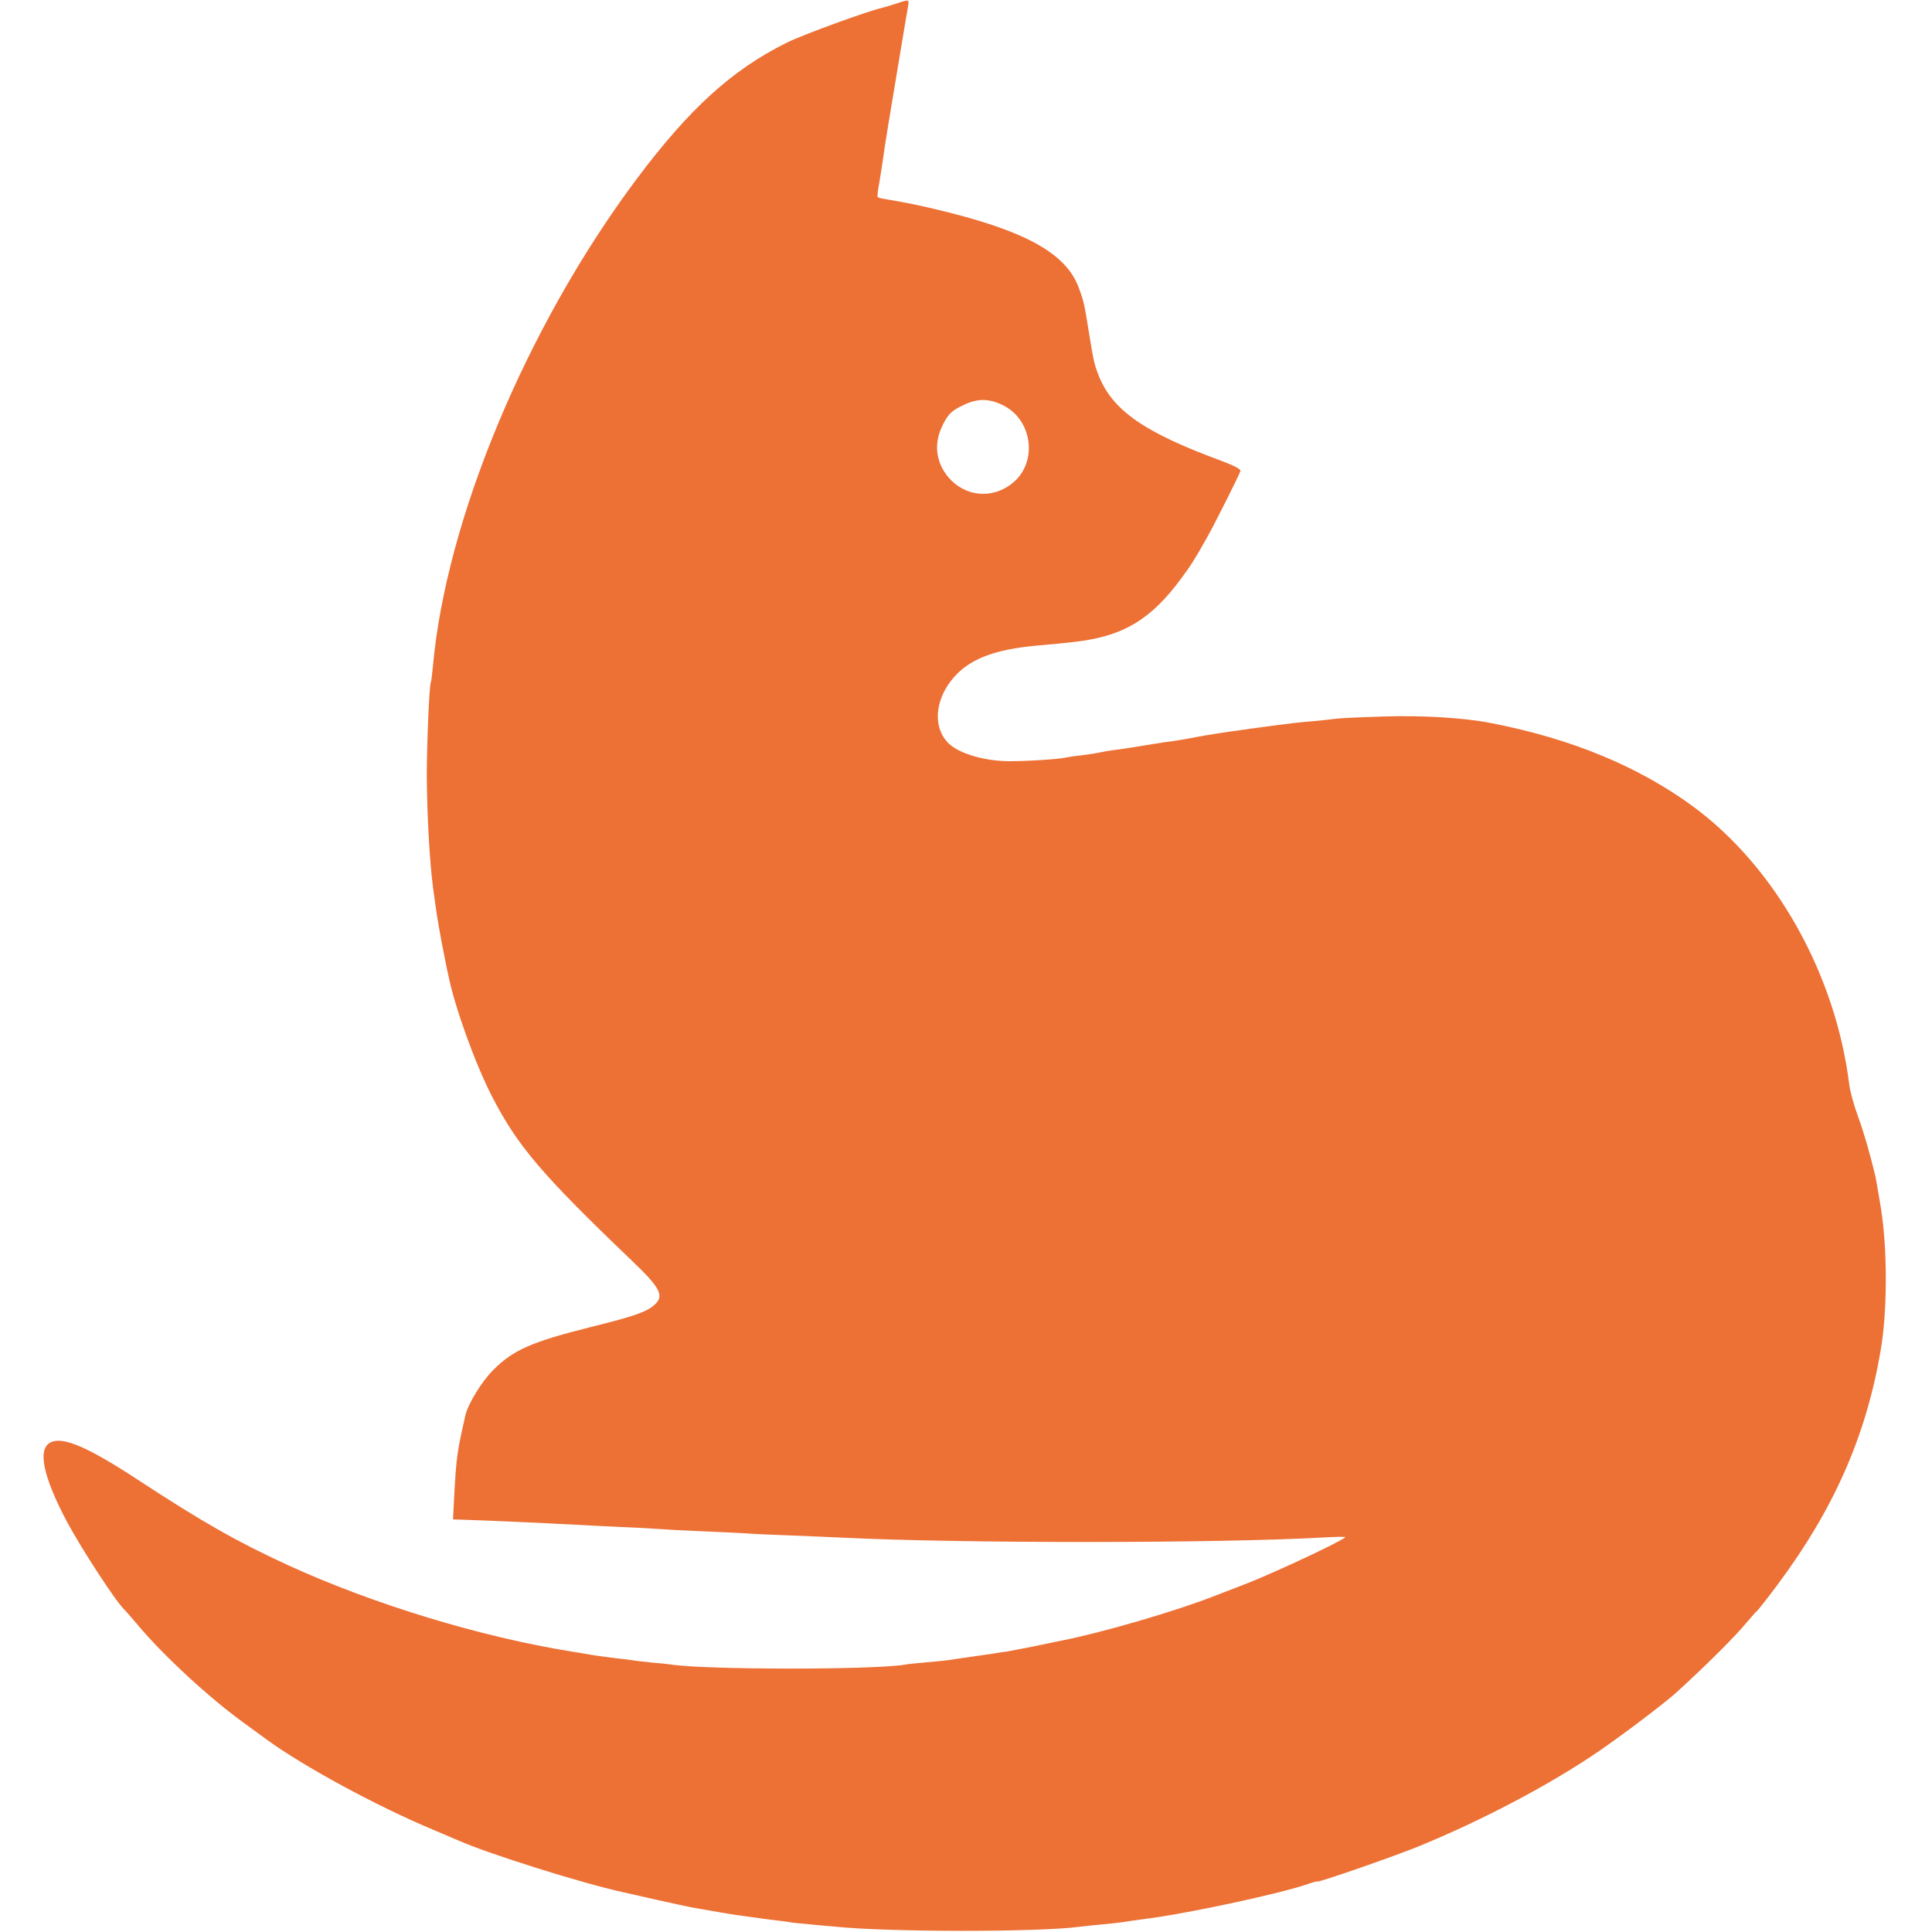
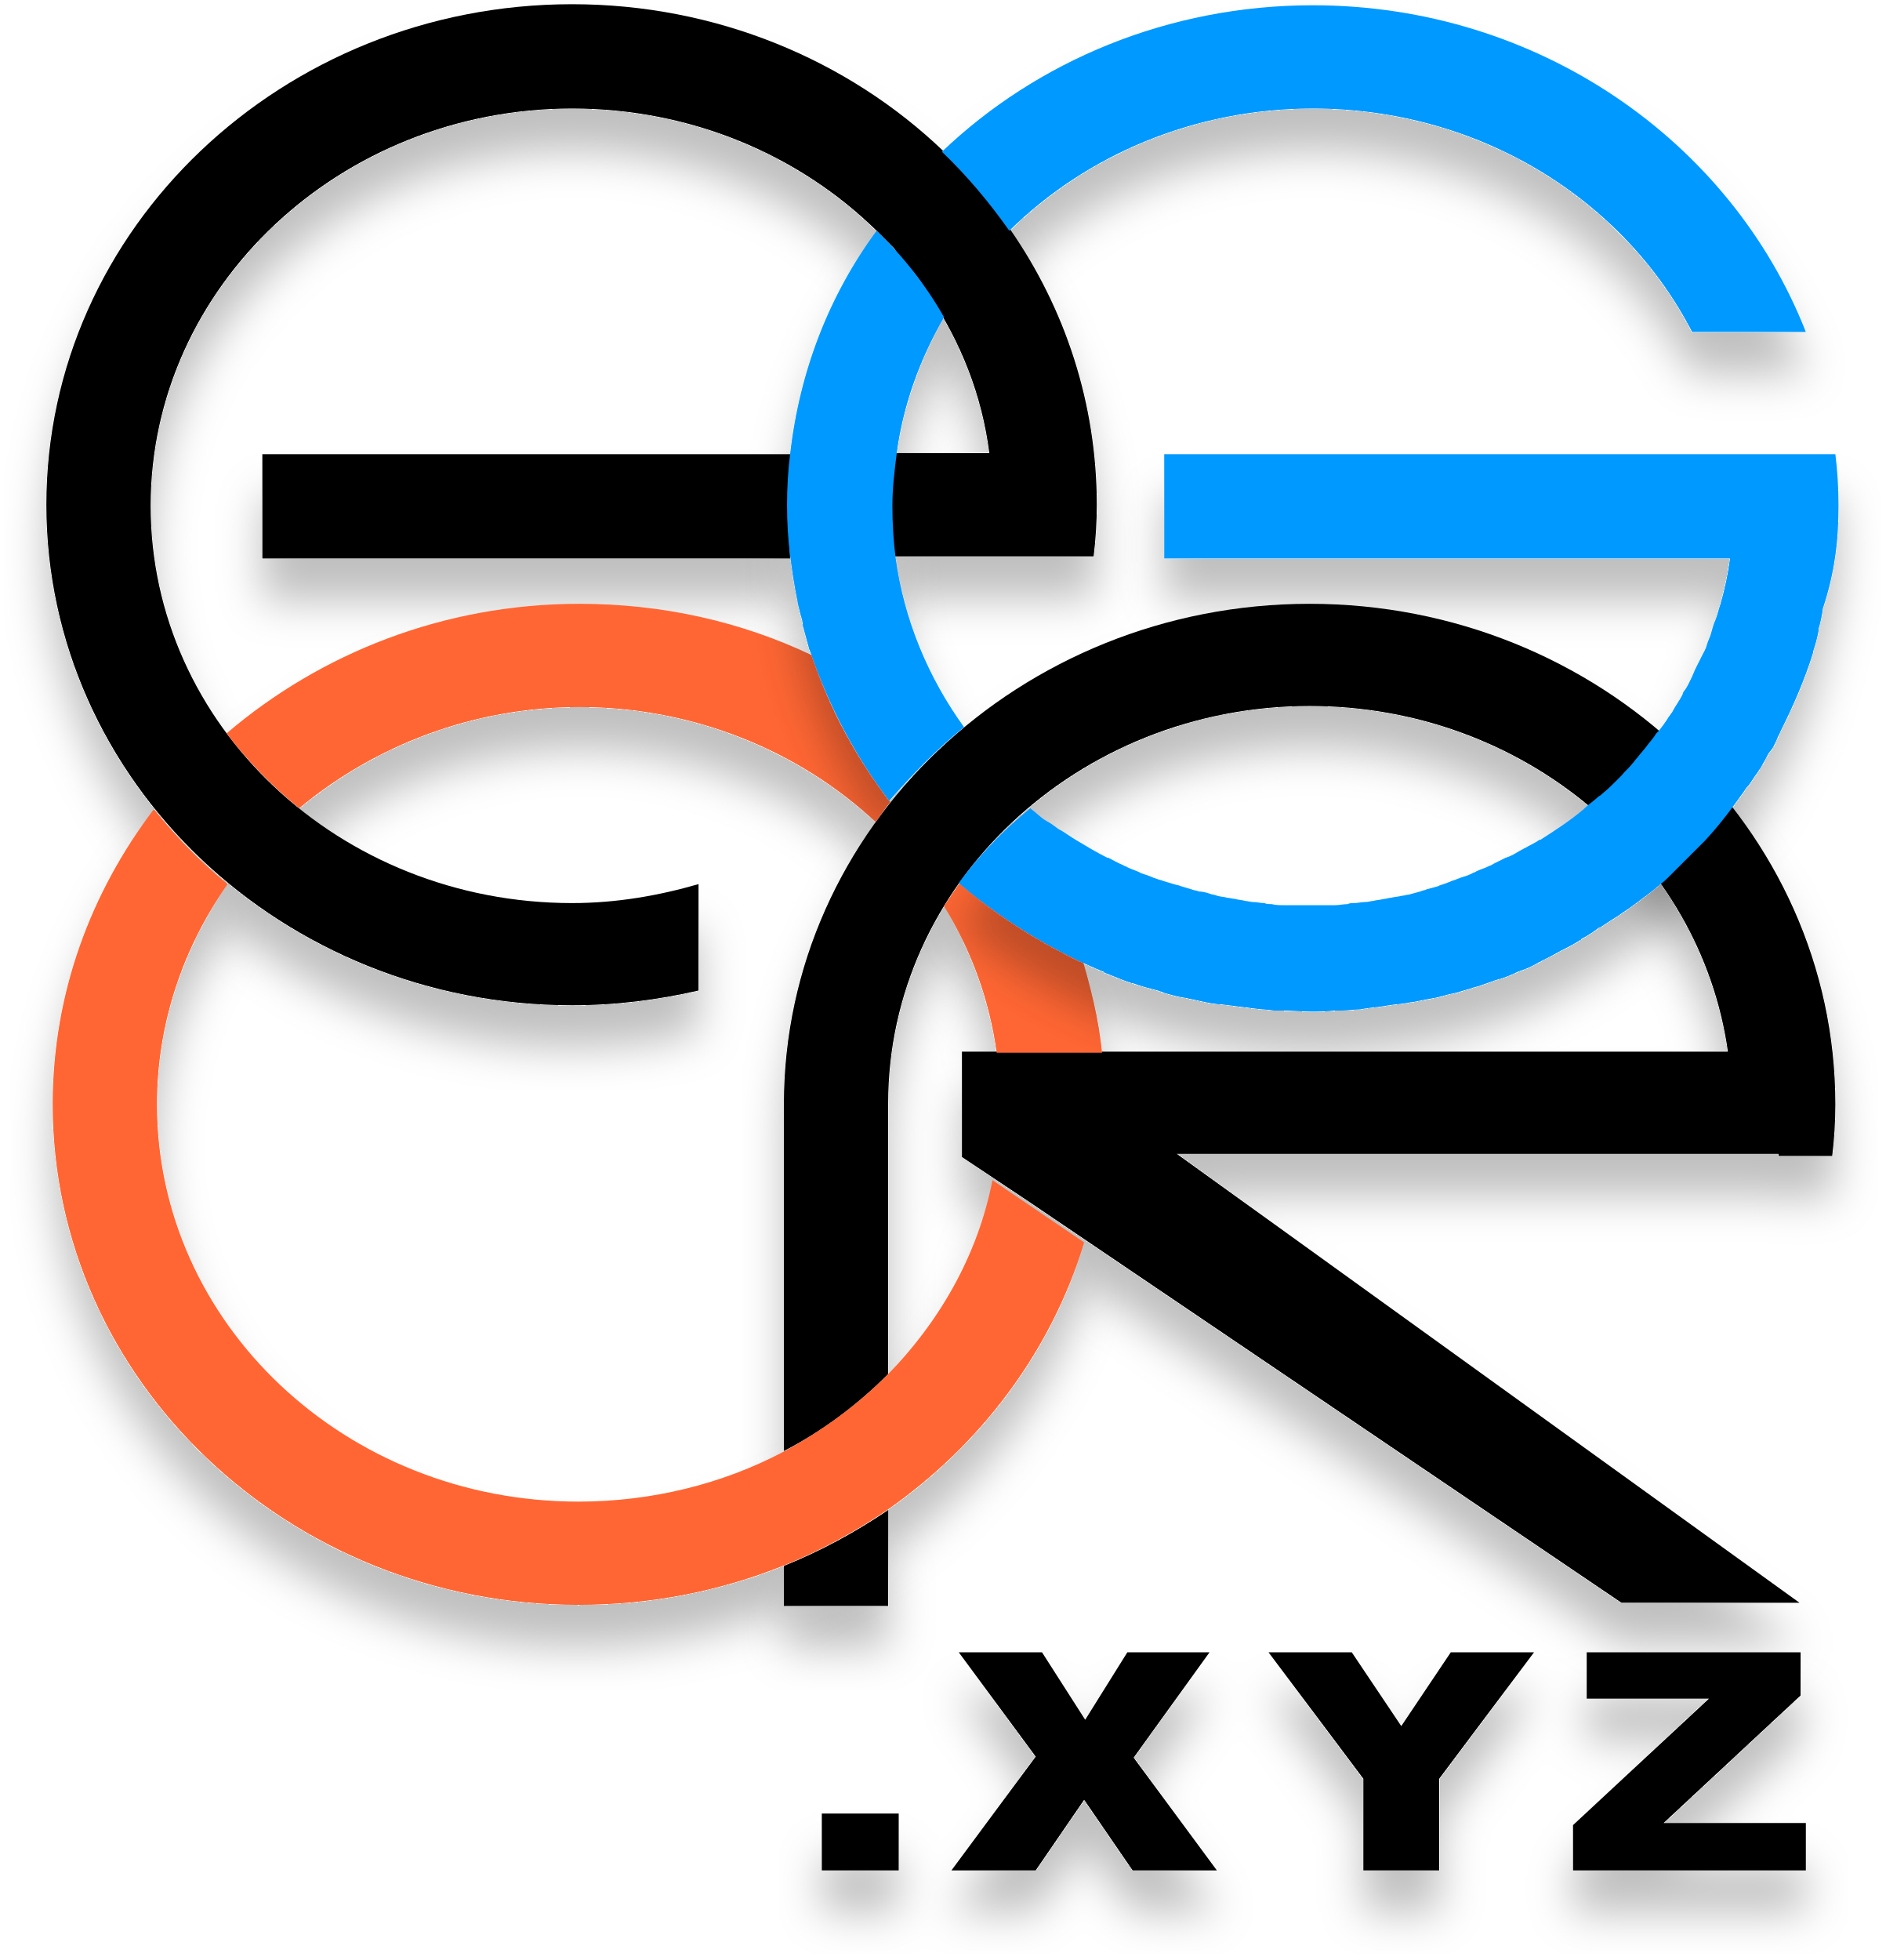
- <svg xmlns="http://www.w3.org/2000/svg" version="1.0" width="899pt" height="899pt" viewBox="0 0 899 899" preserveAspectRatio="xMidYMid meet">
-   <g transform="translate(0,899) scale(0.1,-0.1)" fill="#ED7035" stroke="none">
-     <path d="M4170 8973 c-25 -8 -52 -16 -60 -18 -72 -16 -370 -125 -448 -163 -256 -127 -454 -307 -701 -637 -511 -684 -887 -1586 -947 -2270 -3 -33 -7 -66 -10 -73 -7 -24 -18 -284 -18 -432 1 -178 13 -400 29 -520 4 -25 8 -61 11 -80 7 -55 25 -157 44 -250 6 -30 13 -65 16 -77 29 -147 126 -415 204 -566 118 -229 230 -361 649 -762 135 -129 154 -165 105 -208 -37 -32 -93 -52 -295 -102 -276 -69 -361 -107 -453 -199 -55 -55 -119 -159 -131 -214 -38 -169 -41 -188 -51 -364 l-6 -118 28 -1 c110 -3 378 -15 544 -24 30 -2 120 -6 200 -10 80 -3 165 -8 190 -10 25 -2 110 -7 190 -10 80 -3 174 -8 210 -10 36 -3 133 -7 215 -10 83 -3 188 -8 235 -10 541 -27 1755 -27 2240 1 58 3 103 4 100 1 -20 -20 -321 -161 -455 -214 -49 -19 -117 -45 -150 -58 -183 -72 -530 -173 -715 -209 -14 -3 -70 -14 -125 -26 -55 -11 -113 -22 -130 -25 -16 -2 -43 -6 -60 -9 -16 -2 -66 -10 -110 -16 -44 -6 -90 -13 -102 -15 -12 -2 -57 -6 -100 -10 -43 -4 -89 -8 -103 -11 -149 -25 -939 -24 -1090 1 -14 2 -54 6 -90 9 -36 4 -75 8 -85 10 -11 2 -47 7 -80 10 -65 8 -106 14 -145 21 -14 3 -41 7 -60 10 -423 68 -923 220 -1320 402 -239 110 -397 200 -695 395 -233 153 -350 204 -408 177 -64 -29 -38 -157 74 -369 71 -132 233 -380 268 -410 3 -3 31 -34 61 -70 121 -145 341 -347 499 -460 34 -25 81 -59 104 -76 169 -123 507 -307 772 -418 50 -21 104 -44 120 -51 138 -61 572 -198 765 -240 8 -2 76 -17 150 -34 74 -16 149 -33 165 -36 138 -24 199 -35 235 -39 19 -3 49 -7 65 -9 17 -3 57 -8 90 -12 32 -4 66 -8 75 -10 8 -2 51 -6 95 -10 44 -4 94 -9 110 -10 248 -26 946 -26 1135 -1 14 2 61 7 105 11 44 4 89 9 100 11 11 2 58 9 105 15 192 24 635 119 758 163 23 8 42 13 42 11 0 -7 346 113 465 161 302 123 626 294 853 451 124 86 296 217 352 267 152 139 277 264 336 336 16 19 34 40 41 45 6 6 49 60 95 122 260 349 410 688 478 1083 33 184 33 479 2 670 -11 69 -23 134 -25 145 -24 101 -53 202 -82 282 -19 52 -37 118 -40 146 -64 515 -343 1011 -725 1293 -254 187 -570 318 -945 390 -123 24 -319 36 -495 30 -107 -3 -206 -8 -220 -10 -14 -2 -59 -7 -100 -11 -41 -3 -88 -8 -105 -10 -85 -11 -133 -17 -160 -21 -16 -2 -46 -6 -65 -9 -84 -11 -179 -26 -225 -35 -61 -12 -100 -18 -148 -24 -20 -3 -62 -10 -94 -15 -32 -6 -80 -13 -108 -17 -27 -3 -68 -9 -90 -14 -22 -5 -65 -11 -95 -15 -30 -3 -62 -8 -70 -10 -30 -8 -197 -18 -270 -17 -119 2 -237 39 -282 89 -73 81 -54 216 45 317 74 74 184 114 362 131 133 12 150 14 200 20 214 27 340 103 479 290 48 65 65 91 126 200 33 59 148 288 152 303 2 9 -29 25 -87 47 -362 133 -510 236 -574 401 -20 52 -22 62 -46 209 -20 125 -22 133 -46 198 -58 155 -240 258 -619 352 -117 29 -171 40 -289 60 -13 2 -25 6 -27 8 -2 2 0 28 6 58 5 30 12 72 15 94 11 79 15 101 30 195 9 52 18 106 20 120 9 53 64 387 70 418 6 36 7 36 -55 15z m498 -1869 c132 -66 161 -252 55 -352 -88 -81 -213 -80 -297 3 -67 68 -84 159 -45 245 27 60 45 79 104 106 65 31 118 30 183 -2z" />
+ <svg xmlns="http://www.w3.org/2000/svg" width="179" height="186" viewBox="0 0 179 186" fill="none">
+   <g filter="url(#filter0_d_1_39)">
+     <path d="M85.3 177.5H78V172.1H85.3V177.5ZM107.5 177.5L102.9 170.8L98.3 177.5H90.3L98.3 166.7L91 156.8H98.9L103 163.2L107 156.8H114.8L107.6 166.8L115.5 177.5H107.5ZM136.6 168.8V177.5H129.4V168.8L120.4 156.8H128.3L133 163.8L137.7 156.8H145.6L136.6 168.8ZM171.3 177.5H149.3V173.2L162.2 161.2H150.6V156.8H170.9V160.9L157.9 173H171.4V177.5H171.3Z" fill="black" />
  </g>
+   <g filter="url(#filter1_d_1_39)">
+     <path d="M95.9 21.8C94 19.1 91.9 16.6 89.5 14.3C80.5 5.7 68 0.4 54.3 0.4C26.8 0.4 4.4 21.7 4.4 47.9C4.4 74.1 26.8 95.4 54.3 95.4C58.4 95.4 62.4 94.9 66.3 94V83.9C62.5 85 58.5 85.7 54.3 85.7C32.2 85.7 14.3 68.8 14.3 48C14.3 27.2 32.3 10.3 54.3 10.3C65.6 10.3 75.8 14.7 83.1 21.8C83.7 22.4 84.3 23 84.9 23.6C84.9 23.7 85 23.7 85 23.8C85.5 24.4 86.1 25.1 86.6 25.7C87.1 26.3 87.6 27 88 27.7C88.1 27.8 88.2 27.9 88.2 28C91.2 32.5 93.2 37.5 93.9 43H85C84.8 44.6 84.6 46.3 84.6 47.9C84.6 49.6 84.7 51.2 84.9 52.8H93.8H98.7H103.8C104 51.2 104.1 49.5 104.1 47.9C104.1 38.3 101.1 29.3 95.9 21.8Z" fill="black" />
+     <path d="M74.8 48C74.8 46.3 74.9 44.7 75.1 43.1H24.9V53H75C74.9 51.2 74.8 49.6 74.8 48Z" fill="black" />
+   </g>
+   <g filter="url(#filter2_d_1_39)">
+     <path d="M74.4 148.6C74.4 150.9 74.4 152.3 74.4 152.4H84.3C84.3 152.3 84.3 148.6 84.3 143.3C81.2 145.4 77.9 147.2 74.4 148.6Z" fill="black" />
+     <path d="M168.8 109.7H173.9C174.1 108.1 174.2 106.4 174.2 104.8C174.2 78.6 151.8 57.3 124.3 57.3C96.8 57.3 74.4 78.6 74.4 104.8C74.4 105.1 74.4 123.9 74.4 137.7C78.1 135.8 81.4 133.3 84.3 130.4C84.3 118 84.3 104.9 84.3 104.7C84.3 83.9 102.3 67 124.3 67C144.6 67 161.4 81.3 164 99.8H91.3V106.3V109.8L94.3 111.8L97.6 114L153.9 152.1H170.8L111.7 109.5H164H168.8V109.7Z" fill="black" />
+   </g>
+   <g filter="url(#filter3_d_1_39)">
+     <path d="M104.6 99.9C104.3 96.7 103.5 93.6 102.6 90.6C98.5 88.7 94.8 86.2 91.4 83.4C90.8 84.2 90.2 85.1 89.6 86C92.2 90.2 93.9 94.9 94.6 99.9H104.6Z" fill="#FF6633" />
+     <path d="M28.4 76.7C35.5 70.8 44.8 67.1 55 67.1C65.9 67.1 75.9 71.3 83.1 78C83.6 77.4 84 76.7 84.5 76.1C81.3 71.9 78.7 67.3 77.1 62.2C70.4 59 62.9 57.3 55 57.3C42.1 57.3 30.4 62 21.5 69.6C23.5 72.2 25.8 74.6 28.4 76.7Z" fill="#FF6633" />
+     <path d="M84.2 130.5C81.3 133.4 78 135.8 74.3 137.8C68.6 140.8 61.9 142.5 54.9 142.5C32.8 142.5 14.9 125.6 14.9 104.8C14.9 97.1 17.4 89.9 21.6 83.9C19 81.8 16.7 79.4 14.6 76.8C8.6 84.7 5 94.3 5 104.8C5 131 27.4 152.3 54.9 152.3C61.8 152.3 68.3 151 74.3 148.6C77.8 147.2 81.1 145.4 84.2 143.3C93.1 137.1 99.8 128.2 102.9 117.9L94.2 112C92.8 119.1 89.2 125.4 84.2 130.5Z" fill="#FF6633" />
+   </g>
+   <g filter="url(#filter4_d_1_39)">
+     <path d="M124.6 10.3C140.4 10.3 154.1 18.9 160.6 31.5H171.4C164.3 13.4 146 0.5 124.6 0.5C110.9 0.5 98.4 5.8 89.4 14.4C91.8 16.7 93.9 19.2 95.8 21.9C103.1 14.7 113.4 10.3 124.6 10.3Z" fill="#0099FF" />
+     <path d="M174.5 48C174.5 46.3 174.4 44.7 174.2 43.1H169.1H164.2H110.5V53H164.2C164 54.5 163.7 55.9 163.3 57.3C163.2 57.6 163.1 57.9 163 58.3C162.9 58.6 162.8 58.9 162.7 59.1C162.6 59.4 162.5 59.7 162.4 60.1C162.3 60.5 162.1 60.8 162 61.2C161.9 61.6 161.7 61.9 161.5 62.3C161.3 62.7 161.1 63.1 160.9 63.5C160.8 63.7 160.7 64 160.6 64.2C160.4 64.6 160.2 65.1 159.9 65.5C159.8 65.6 159.7 65.8 159.7 65.9C159.4 66.5 159 67 158.7 67.6C158.6 67.7 158.5 67.9 158.4 68C158.1 68.5 157.8 68.9 157.4 69.4C157.3 69.5 157.3 69.5 157.2 69.6C157.1 69.7 157.1 69.8 157 69.9C156.8 70.2 156.5 70.5 156.3 70.8C156 71.2 155.7 71.5 155.4 71.9C155.2 72.1 155.1 72.3 154.9 72.5C154.6 72.9 154.2 73.2 153.9 73.6C153.8 73.7 153.7 73.8 153.5 74C153 74.5 152.6 74.9 152.1 75.3C152 75.4 151.9 75.5 151.7 75.6C151.3 76 150.8 76.3 150.4 76.7L150.3 76.8C149 77.9 147.6 78.8 146.2 79.7C146.2 79.7 146.2 79.7 146.1 79.7C145.7 80 145.2 80.2 144.7 80.5C144.6 80.5 144.6 80.6 144.5 80.6C144.1 80.8 143.7 81.1 143.2 81.3C143.1 81.3 143 81.4 142.9 81.4C142.5 81.6 142.1 81.8 141.7 82C141.6 82.1 141.5 82.1 141.3 82.2C140.9 82.4 140.5 82.5 140.1 82.7C140 82.8 139.8 82.8 139.7 82.9C139.3 83.1 138.9 83.2 138.6 83.3C138.4 83.4 138.3 83.4 138.1 83.5C137.7 83.6 137.4 83.8 137 83.9C136.8 84 136.6 84 136.5 84.1C136.1 84.2 135.8 84.3 135.4 84.4C135.2 84.5 135 84.5 134.8 84.6C134.4 84.7 134.1 84.8 133.7 84.9C133.5 84.9 133.3 85 133.1 85C132.7 85.1 132.4 85.1 132 85.2C131.8 85.2 131.6 85.3 131.4 85.3C131 85.4 130.7 85.4 130.3 85.5C130.1 85.5 129.9 85.6 129.6 85.6C129.2 85.6 128.9 85.7 128.5 85.7C128.3 85.7 128.1 85.7 127.9 85.8C127.5 85.8 127.1 85.9 126.7 85.9C126.5 85.9 126.3 85.9 126.1 85.9C125.5 85.9 124.9 85.9 124.3 85.9C123.7 85.9 123.1 85.9 122.5 85.9C122.3 85.9 122.1 85.9 121.9 85.9C121.5 85.9 121.1 85.9 120.7 85.8C120.5 85.8 120.2 85.8 120 85.7C119.6 85.7 119.3 85.6 118.9 85.6C118.7 85.6 118.4 85.5 118.2 85.5C117.9 85.4 117.5 85.4 117.2 85.3C117 85.3 116.7 85.2 116.5 85.2C116.2 85.1 115.8 85.1 115.5 85C115.3 84.9 115 84.9 114.8 84.8C114.5 84.7 114.1 84.6 113.8 84.6C113.6 84.5 113.3 84.5 113.1 84.4C112.8 84.3 112.4 84.2 112.1 84.1C111.9 84 111.7 84 111.4 83.9C111.1 83.8 110.7 83.7 110.4 83.6C110.2 83.5 110 83.5 109.8 83.4C109.4 83.3 109.1 83.1 108.7 83C108.5 82.9 108.3 82.9 108.2 82.8C107.8 82.6 107.4 82.5 107 82.3C106.9 82.2 106.7 82.2 106.6 82.1C106.1 81.9 105.6 81.6 105.2 81.4C105.2 81.4 105.2 81.4 105.1 81.4C104.1 80.9 103.1 80.3 102.1 79.7C101.6 79.4 101.2 79.1 100.7 78.8C100.6 78.8 100.6 78.7 100.5 78.7C100.1 78.4 99.7 78.1 99.3 77.9C99.2 77.8 99.1 77.8 99 77.7C98.6 77.4 98.3 77.1 97.9 76.8L97.8 76.7C95.2 78.8 92.9 81.2 91 83.8C94.4 86.7 98.1 89.1 102.2 91.1C102.3 91.1 102.3 91.2 102.4 91.2C103.1 91.5 103.9 91.9 104.7 92.2C104.7 92.2 104.8 92.2 104.8 92.3C105.6 92.6 106.5 93 107.4 93.3H107.5C108.3 93.6 109.1 93.8 109.9 94C110.1 94.1 110.3 94.1 110.4 94.2C111.1 94.4 111.8 94.6 112.5 94.7C112.7 94.7 112.8 94.8 113 94.8C113.9 95 114.7 95.2 115.6 95.3C115.7 95.3 115.7 95.3 115.8 95.3C116.6 95.4 117.4 95.5 118.2 95.6C118.5 95.6 118.7 95.7 119 95.7C119.6 95.8 120.3 95.8 120.9 95.9C121.2 95.9 121.4 95.9 121.7 95.9C122.6 95.9 123.5 96 124.4 96C125.2 96 125.9 96 126.7 95.9C126.9 95.9 127.1 95.9 127.4 95.9C127.9 95.9 128.5 95.8 129 95.8C129.2 95.8 129.5 95.7 129.7 95.7C130.2 95.6 130.7 95.6 131.2 95.5C131.4 95.5 131.7 95.4 131.9 95.4C132.4 95.3 132.9 95.3 133.4 95.2C133.6 95.2 133.8 95.1 134.1 95.1C134.6 95 135.1 94.9 135.6 94.8C135.8 94.8 136 94.7 136.2 94.7C136.7 94.6 137.3 94.4 137.8 94.3C138 94.3 138.1 94.2 138.3 94.2C138.8 94 139.4 93.9 139.9 93.7C140 93.7 140.2 93.6 140.3 93.6C140.9 93.4 141.4 93.2 142 93C142.1 93 142.2 92.9 142.4 92.9C143 92.7 143.5 92.5 144.1 92.2C144.2 92.2 144.3 92.1 144.4 92.1C145 91.9 145.6 91.6 146.1 91.3C146.2 91.3 146.3 91.2 146.3 91.2C146.9 90.9 147.5 90.6 148 90.3C148.1 90.3 148.1 90.2 148.2 90.2C148.8 89.9 149.4 89.6 150 89.2C150 89.2 150.1 89.2 150.1 89.1C150.7 88.8 151.3 88.4 151.8 88H151.9C152.5 87.6 153.1 87.2 153.6 86.9C154 86.6 154.5 86.3 154.9 86C155 85.9 155.2 85.8 155.3 85.7C155.6 85.5 155.8 85.3 156.1 85.1C156.4 84.9 156.6 84.7 156.9 84.5C157.1 84.3 157.4 84.1 157.6 83.9C157.9 83.7 158.2 83.4 158.4 83.2C158.6 83 158.8 82.8 159 82.6C159.3 82.3 159.6 82 159.9 81.7C160.1 81.5 160.2 81.4 160.4 81.2C160.8 80.8 161.1 80.5 161.5 80.1C161.6 80 161.7 79.9 161.8 79.8C163.2 78.3 164.4 76.7 165.6 75C165.7 74.8 165.8 74.7 166 74.5C166.2 74.2 166.4 73.9 166.6 73.6C166.8 73.4 166.9 73.1 167.1 72.9C167.3 72.5 167.5 72.2 167.7 71.8C167.8 71.6 167.9 71.4 168.1 71.2C168.4 70.8 168.6 70.3 168.8 69.8C168.9 69.7 168.9 69.6 169 69.4C170.2 67 171.3 64.5 172.1 61.9V61.8C172.3 61.2 172.5 60.5 172.6 59.9C172.6 59.8 172.6 59.8 172.6 59.7C172.8 59.1 172.9 58.5 173 57.9V57.8C174.2 54.2 174.5 51.1 174.5 48Z" fill="#0099FF" />
+     <path d="M91.5 69C88.1 64.3 85.8 58.8 85 52.9C84.8 51.3 84.7 49.7 84.7 48C84.7 46.3 84.9 44.7 85.1 43.1C85.7 38.5 87.3 34.1 89.6 30.1C87.9 27.1 85.7 24.3 83.2 21.9C78.7 28 75.9 35.2 75 43C74.8 44.6 74.7 46.3 74.7 47.9C74.7 49.6 74.8 51.2 75 52.8C75.2 54.3 75.4 55.7 75.7 57.1V57.2C75.8 57.6 75.9 58 76 58.4C76.1 58.7 76.2 59.1 76.2 59.4C76.3 59.8 76.4 60.1 76.5 60.5C76.6 60.9 76.7 61.2 76.8 61.6C76.9 61.8 76.9 61.9 77 62.1C78.7 67.1 81.2 71.8 84.4 76C86.6 73.5 88.9 71.1 91.5 69Z" fill="#0099FF" />
+   </g>
+   <defs>
+     <filter id="filter0_d_1_39" x="74" y="156.8" width="101.4" height="28.7" filterUnits="userSpaceOnUse" color-interpolation-filters="sRGB">
+       <feFlood flood-opacity="0" result="BackgroundImageFix" />
+       <feColorMatrix in="SourceAlpha" type="matrix" values="0 0 0 0 0 0 0 0 0 0 0 0 0 0 0 0 0 0 127 0" result="hardAlpha" />
+       <feOffset dy="4" />
+       <feGaussianBlur stdDeviation="2" />
+       <feComposite in2="hardAlpha" operator="out" />
+       <feColorMatrix type="matrix" values="0 0 0 0 0 0 0 0 0 0 0 0 0 0 0 0 0 0 0.25 0" />
+       <feBlend mode="normal" in2="BackgroundImageFix" result="effect1_dropShadow_1_39" />
+       <feBlend mode="normal" in="SourceGraphic" in2="effect1_dropShadow_1_39" result="shape" />
+     </filter>
+     <filter id="filter1_d_1_39" x="0.4" y="0.4" width="107.7" height="103" filterUnits="userSpaceOnUse" color-interpolation-filters="sRGB">
+       <feFlood flood-opacity="0" result="BackgroundImageFix" />
+       <feColorMatrix in="SourceAlpha" type="matrix" values="0 0 0 0 0 0 0 0 0 0 0 0 0 0 0 0 0 0 127 0" result="hardAlpha" />
+       <feOffset dy="4" />
+       <feGaussianBlur stdDeviation="2" />
+       <feComposite in2="hardAlpha" operator="out" />
+       <feColorMatrix type="matrix" values="0 0 0 0 0 0 0 0 0 0 0 0 0 0 0 0 0 0 0.25 0" />
+       <feBlend mode="normal" in2="BackgroundImageFix" result="effect1_dropShadow_1_39" />
+       <feBlend mode="normal" in="SourceGraphic" in2="effect1_dropShadow_1_39" result="shape" />
+     </filter>
+     <filter id="filter2_d_1_39" x="70.4" y="57.3" width="107.8" height="103.1" filterUnits="userSpaceOnUse" color-interpolation-filters="sRGB">
+       <feFlood flood-opacity="0" result="BackgroundImageFix" />
+       <feColorMatrix in="SourceAlpha" type="matrix" values="0 0 0 0 0 0 0 0 0 0 0 0 0 0 0 0 0 0 127 0" result="hardAlpha" />
+       <feOffset dy="4" />
+       <feGaussianBlur stdDeviation="2" />
+       <feComposite in2="hardAlpha" operator="out" />
+       <feColorMatrix type="matrix" values="0 0 0 0 0 0 0 0 0 0 0 0 0 0 0 0 0 0 0.25 0" />
+       <feBlend mode="normal" in2="BackgroundImageFix" result="effect1_dropShadow_1_39" />
+       <feBlend mode="normal" in="SourceGraphic" in2="effect1_dropShadow_1_39" result="shape" />
+     </filter>
+     <filter id="filter3_d_1_39" x="1" y="57.3" width="107.6" height="103" filterUnits="userSpaceOnUse" color-interpolation-filters="sRGB">
+       <feFlood flood-opacity="0" result="BackgroundImageFix" />
+       <feColorMatrix in="SourceAlpha" type="matrix" values="0 0 0 0 0 0 0 0 0 0 0 0 0 0 0 0 0 0 127 0" result="hardAlpha" />
+       <feOffset dy="4" />
+       <feGaussianBlur stdDeviation="2" />
+       <feComposite in2="hardAlpha" operator="out" />
+       <feColorMatrix type="matrix" values="0 0 0 0 0 0 0 0 0 0 0 0 0 0 0 0 0 0 0.25 0" />
+       <feBlend mode="normal" in2="BackgroundImageFix" result="effect1_dropShadow_1_39" />
+       <feBlend mode="normal" in="SourceGraphic" in2="effect1_dropShadow_1_39" result="shape" />
+     </filter>
+     <filter id="filter4_d_1_39" x="70.7" y="0.5" width="107.8" height="103.5" filterUnits="userSpaceOnUse" color-interpolation-filters="sRGB">
+       <feFlood flood-opacity="0" result="BackgroundImageFix" />
+       <feColorMatrix in="SourceAlpha" type="matrix" values="0 0 0 0 0 0 0 0 0 0 0 0 0 0 0 0 0 0 127 0" result="hardAlpha" />
+       <feOffset dy="4" />
+       <feGaussianBlur stdDeviation="2" />
+       <feComposite in2="hardAlpha" operator="out" />
+       <feColorMatrix type="matrix" values="0 0 0 0 0 0 0 0 0 0 0 0 0 0 0 0 0 0 0.25 0" />
+       <feBlend mode="normal" in2="BackgroundImageFix" result="effect1_dropShadow_1_39" />
+       <feBlend mode="normal" in="SourceGraphic" in2="effect1_dropShadow_1_39" result="shape" />
+     </filter>
+   </defs>
</svg>
